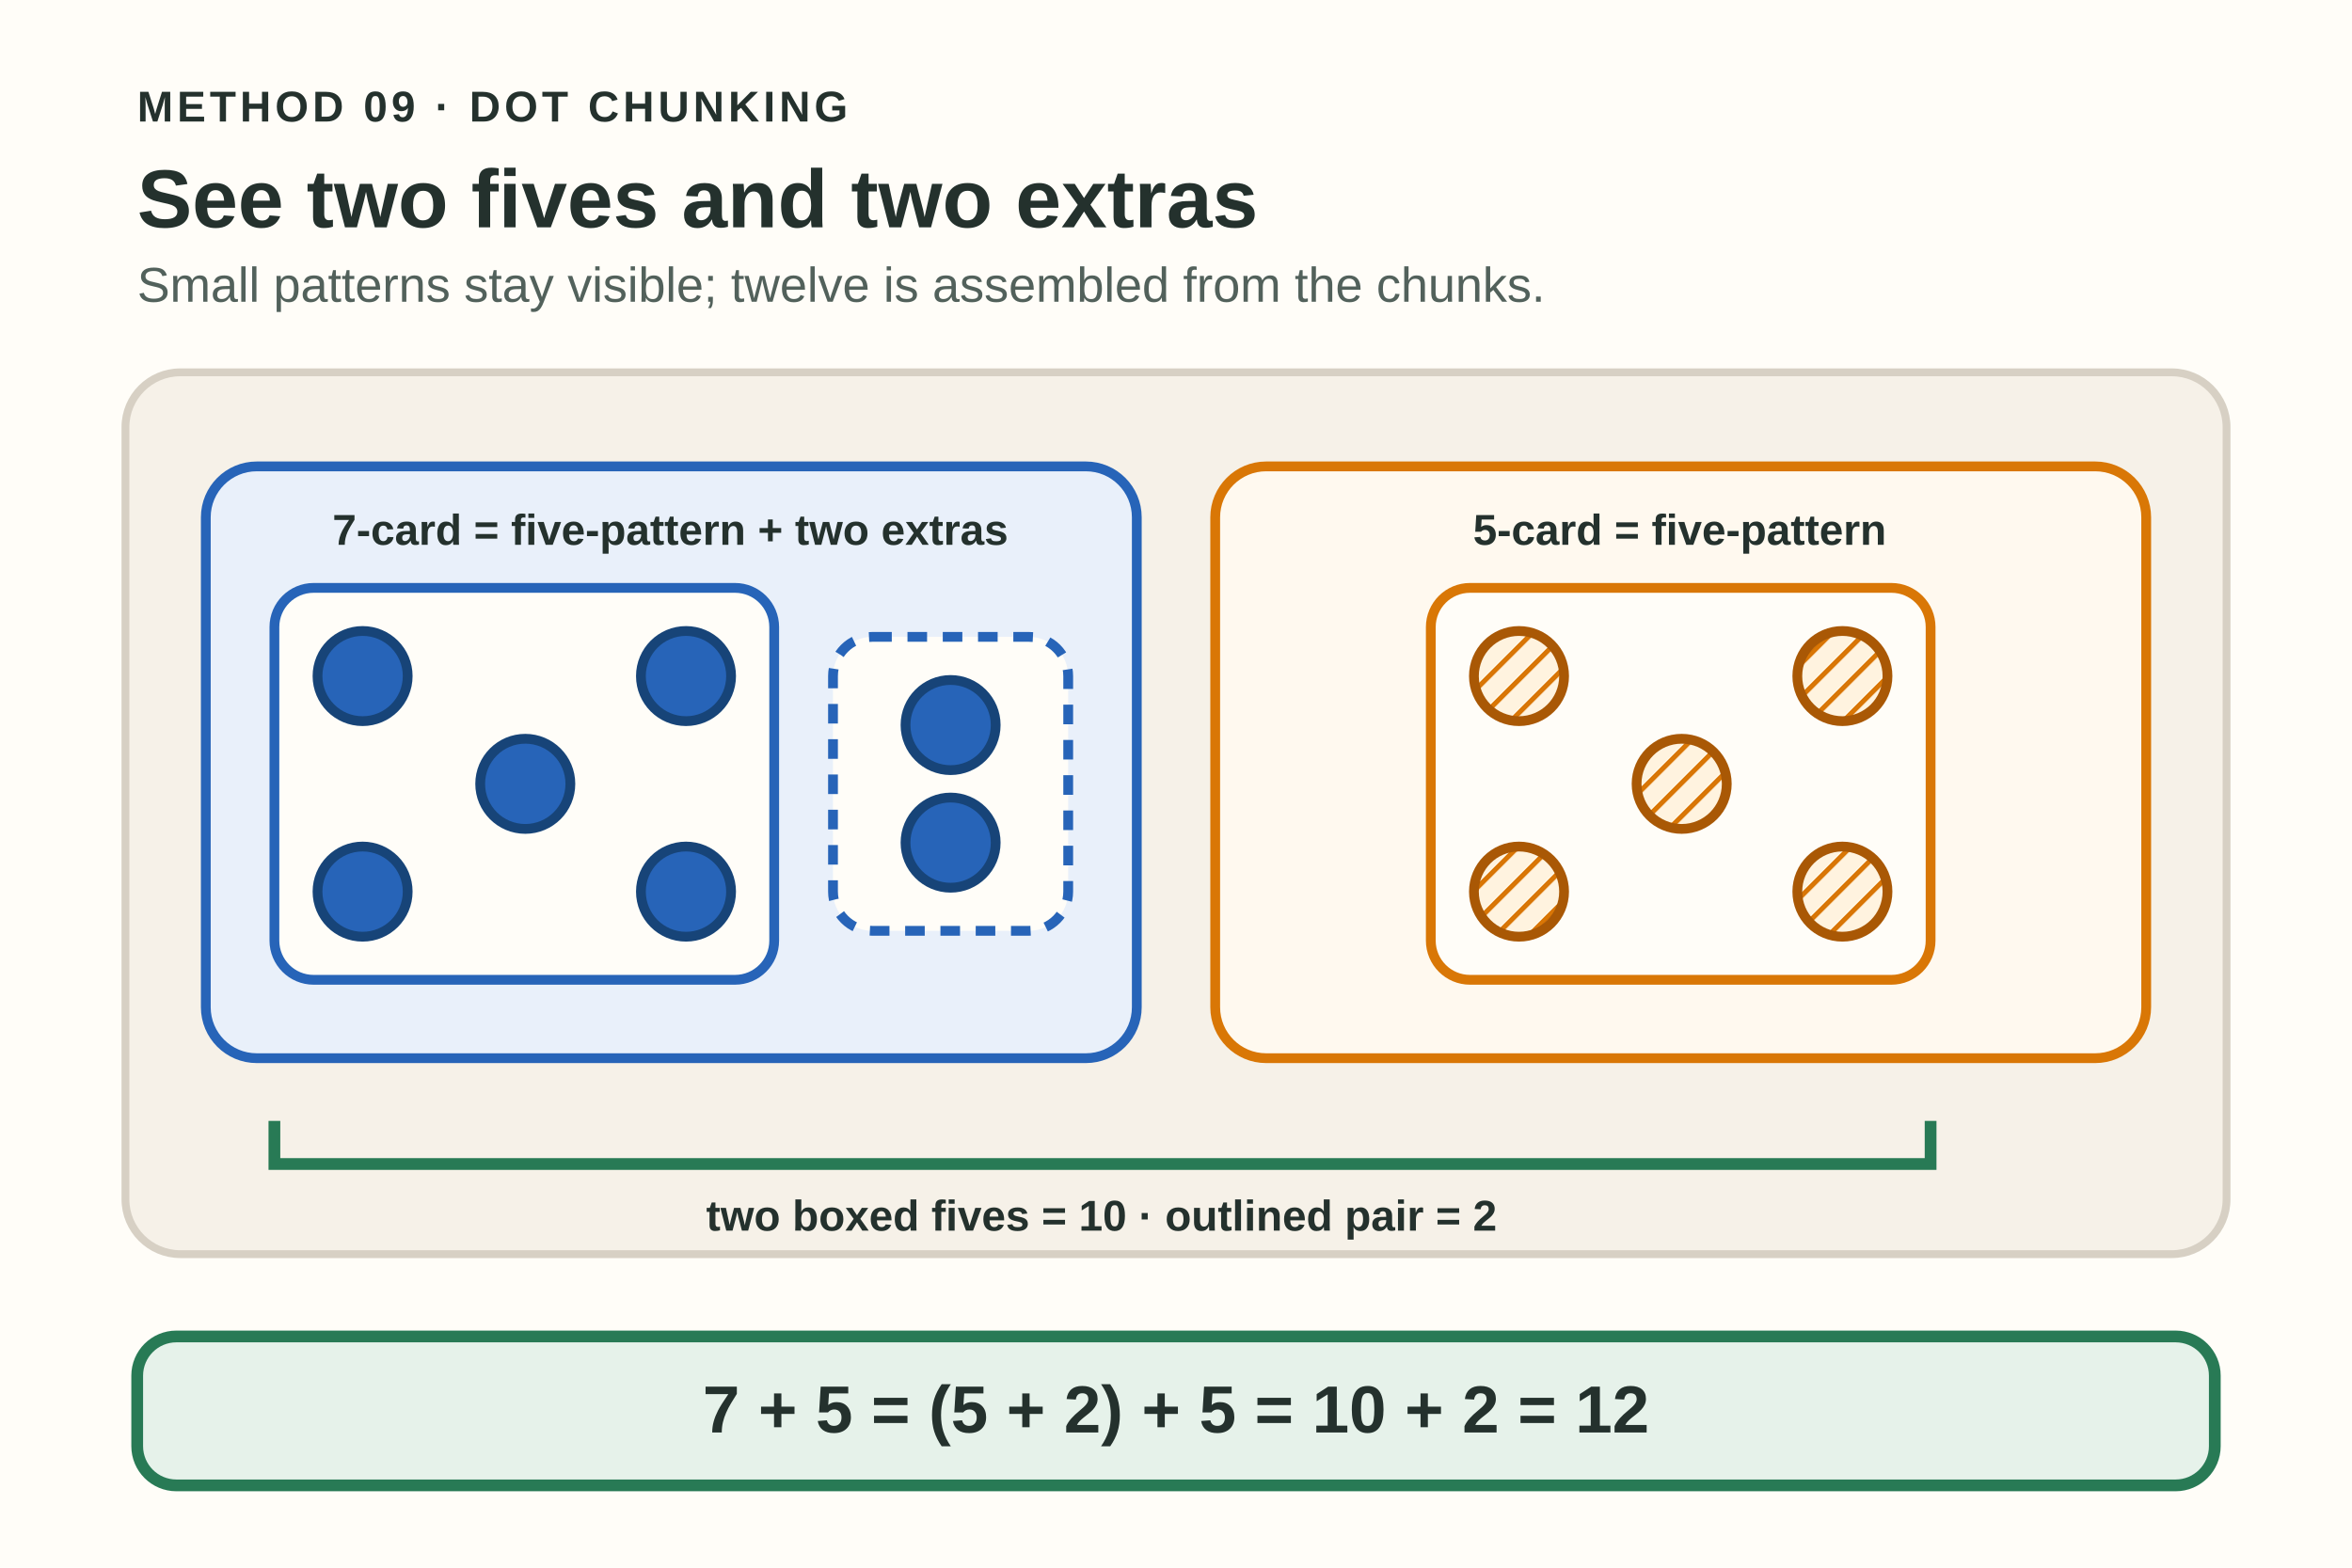
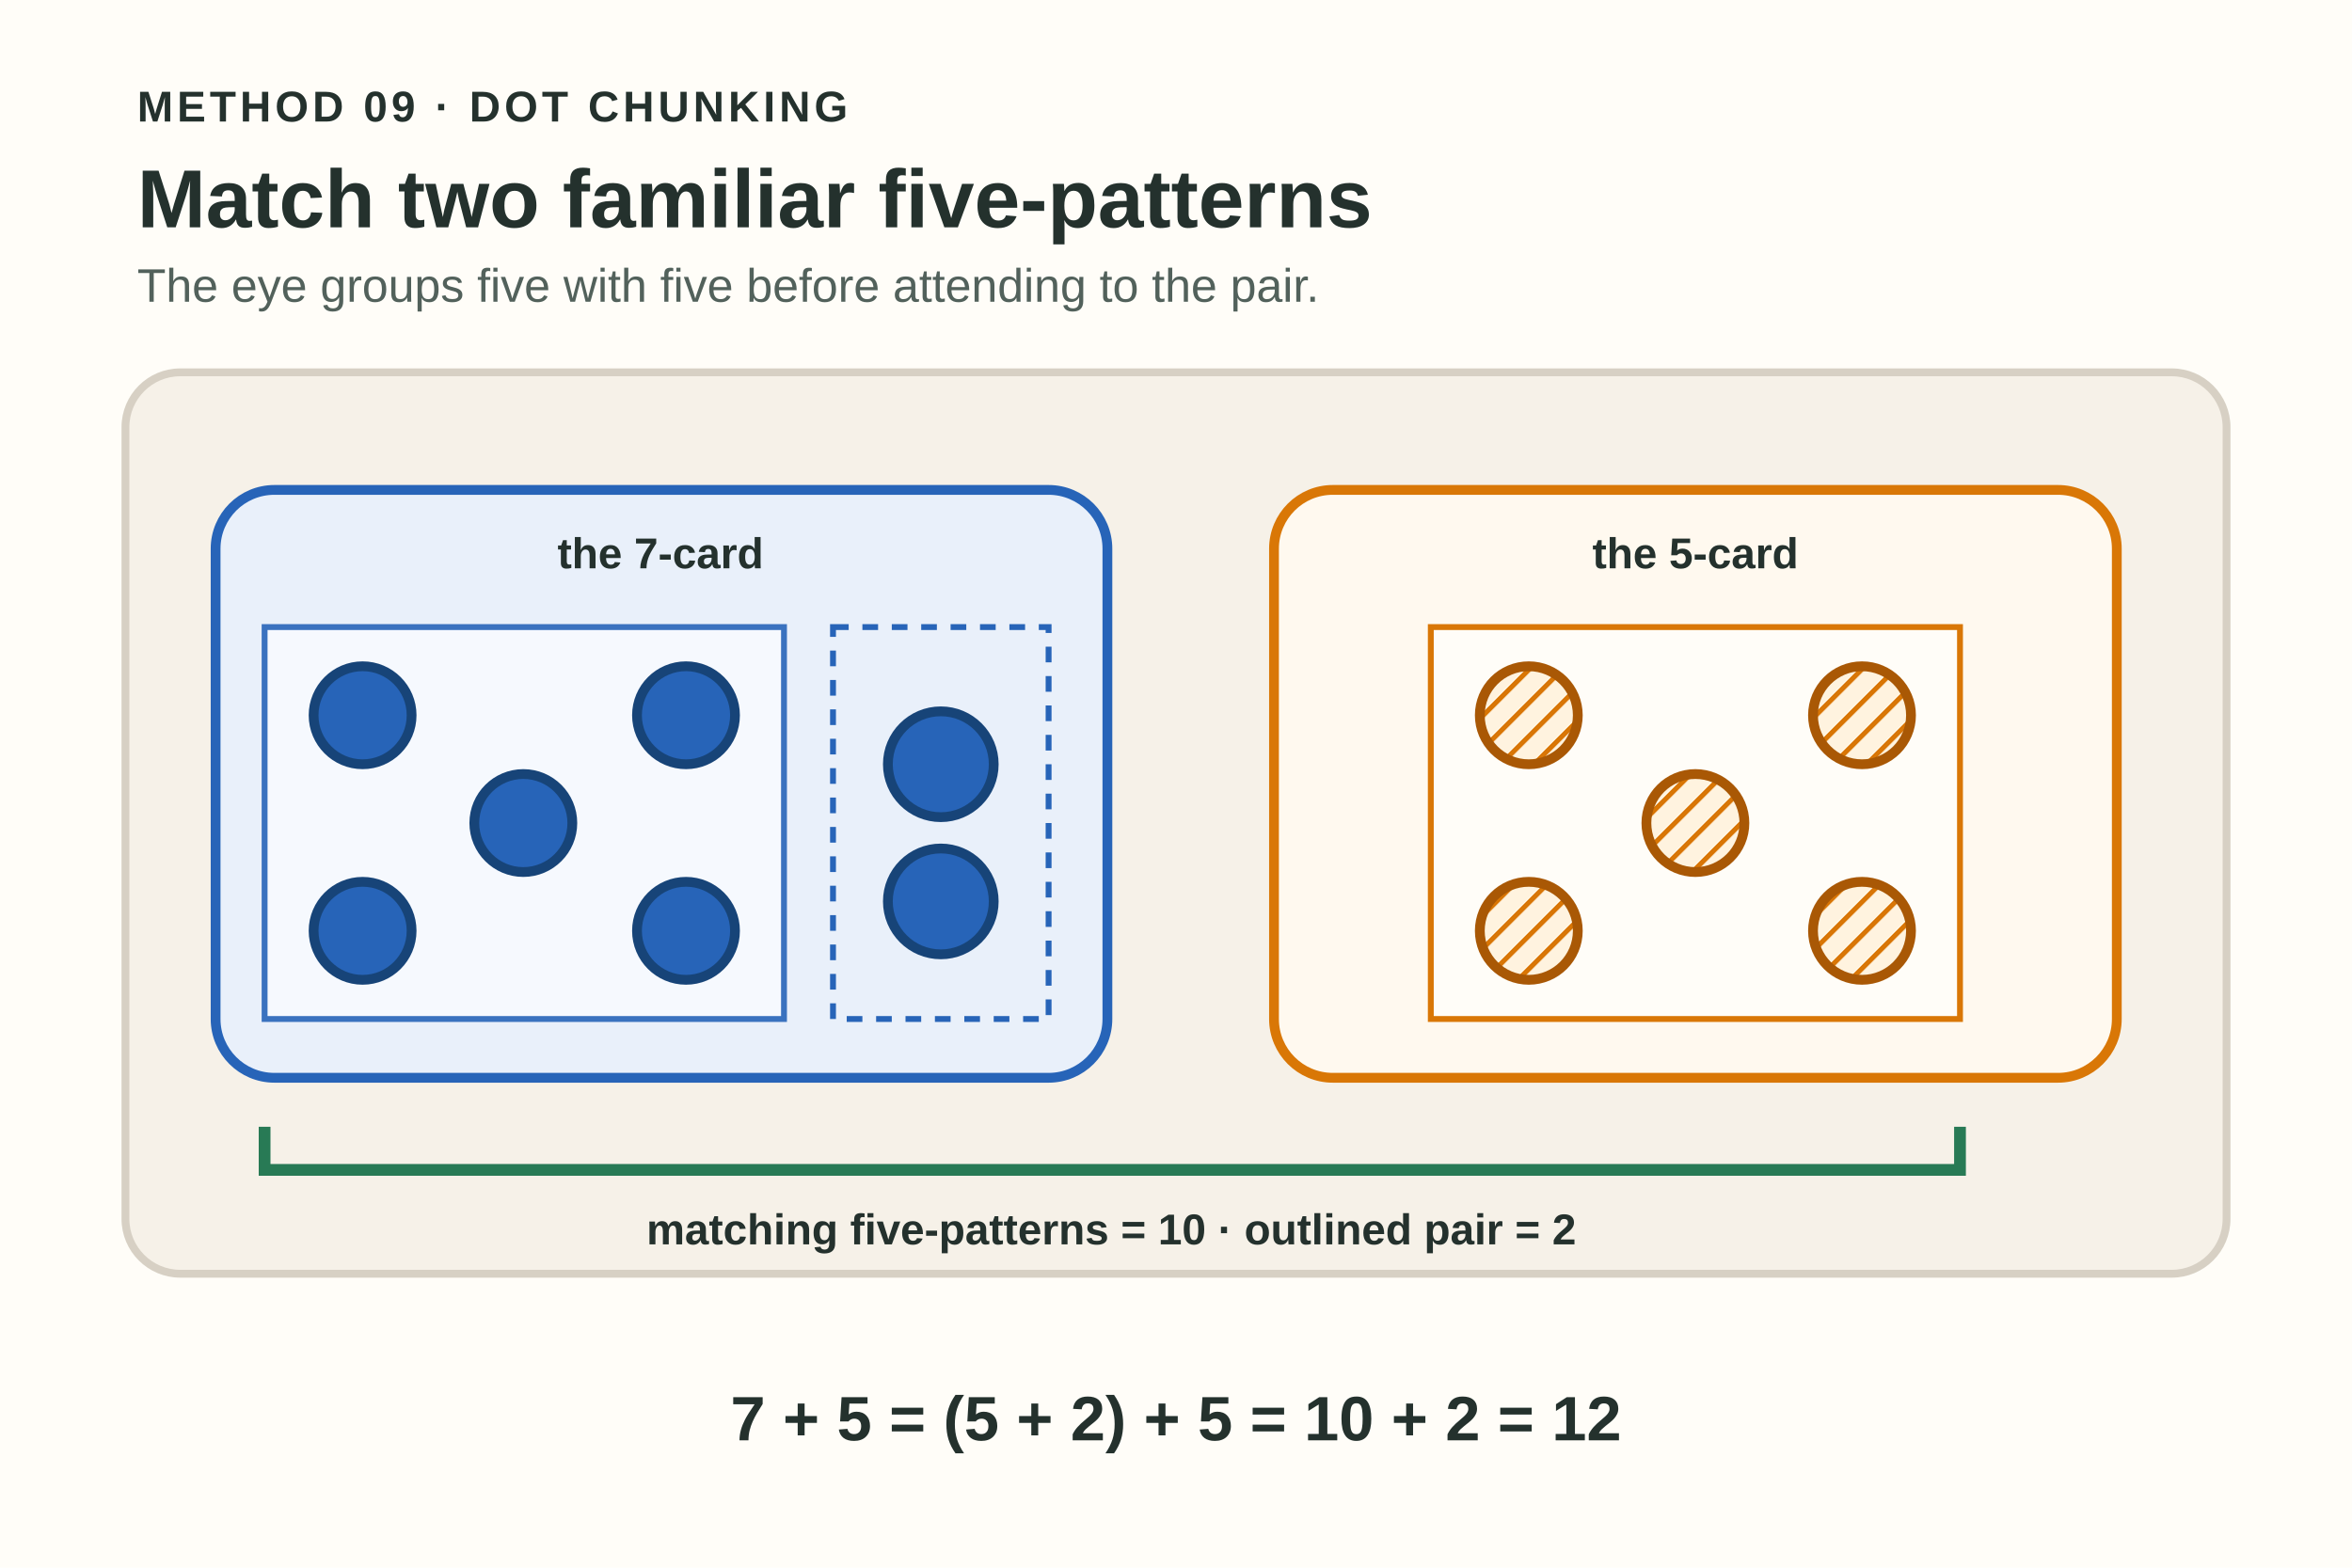
<svg xmlns="http://www.w3.org/2000/svg" width="1200" height="800" viewBox="0 0 1200 800" role="img" aria-labelledby="title desc">
  <defs>
-     <pattern id="hatch" width="12" height="12" patternUnits="userSpaceOnUse" patternTransform="rotate(45)">
+     <pattern id="h" width="12" height="12" patternUnits="userSpaceOnUse" patternTransform="rotate(45)">
      <rect width="12" height="12" fill="#FFF3DF" />
-       <line y2="12" stroke="#D97706" stroke-width="5" />
+       <path d="M0 0v12" stroke="#D97706" stroke-width="5" />
    </pattern>
  </defs>
-   <style>text{font-family:"Trebuchet MS",Arial,sans-serif;fill:#24312D}.eyebrow{font-size:22px;font-weight:700;letter-spacing:2px}.heading{font-size:42px;font-weight:700}.sub{font-size:25px;fill:#52615B}.label{font-size:22px;font-weight:700}.math{font-size:34px;font-weight:700}.a{fill:#2764B8;stroke:#174478;stroke-width:5}.b{fill:url(#hatch);stroke:#A95805;stroke-width:5}</style>
+   <style>text{font-family:"Trebuchet MS",Arial,sans-serif;fill:#24312D}.k{font-size:22px;font-weight:700;letter-spacing:2px}.h1{font-size:42px;font-weight:700}.s{font-size:24px;fill:#52615B}.l{font-size:22px;font-weight:700}.m{font-size:32px;font-weight:700}</style>
  <rect width="1200" height="800" fill="#FFFDF8" />
-   <text x="70" y="62" class="eyebrow">METHOD 09 · DOT CHUNKING</text>
-   <text x="70" y="116" class="heading">See two fives and two extras</text>
-   <text x="70" y="154" class="sub">Small patterns stay visible; twelve is assembled from the chunks.</text>
-   <rect x="64" y="190" width="1072" height="450" rx="28" fill="#F6F1E8" stroke="#D7D0C4" stroke-width="4" />
-   <rect x="105" y="238" width="475" height="302" rx="26" fill="#E9F0FA" stroke="#2764B8" stroke-width="5" />
-   <text x="342" y="278" class="label" text-anchor="middle">7-card = five-pattern + two extras</text>
-   <g aria-label="boxed five-dot pattern from seven">
-     <rect x="140" y="300" width="255" height="200" rx="20" fill="#FFFDF8" stroke="#2764B8" stroke-width="5" />
-     <circle class="a" cx="185" cy="345" r="23" />
-     <circle class="a" cx="350" cy="345" r="23" />
-     <circle class="a" cx="268" cy="400" r="23" />
-     <circle class="a" cx="185" cy="455" r="23" />
-     <circle class="a" cx="350" cy="455" r="23" />
+   <text x="70" y="62" class="k">METHOD 09 · DOT CHUNKING</text>
+   <text x="70" y="116" class="h1">Match two familiar five-patterns</text>
+   <text x="70" y="154" class="s">The eye groups five with five before attending to the pair.</text>
+   <rect x="64" y="190" width="1072" height="460" rx="28" fill="#F6F1E8" stroke="#D7D0C4" stroke-width="4" />
+   <rect x="110" y="250" width="455" height="300" rx="30" fill="#E9F0FA" stroke="#2764B8" stroke-width="5" />
+   <text x="337" y="290" class="l" text-anchor="middle">the 7-card</text>
+   <path d="M135 320h265v200H135Z" fill="#F7FAFE" stroke="#2764B8" stroke-width="3" opacity=".9" />
+   <path d="M425 320h110v200H425Z" fill="none" stroke="#2764B8" stroke-width="3" stroke-dasharray="8 7" />
+   <g fill="#2764B8" stroke="#174478" stroke-width="5">
+     <circle cx="185" cy="365" r="25" />
+     <circle cx="350" cy="365" r="25" />
+     <circle cx="267" cy="420" r="25" />
+     <circle cx="185" cy="475" r="25" />
+     <circle cx="350" cy="475" r="25" />
+     <circle cx="480" cy="390" r="27" />
+     <circle cx="480" cy="460" r="27" />
  </g>
-   <g aria-label="two extra dots from seven">
-     <rect x="425" y="325" width="120" height="150" rx="20" fill="#FFFDF8" stroke="#2764B8" stroke-width="5" stroke-dasharray="10 8" />
-     <circle class="a" cx="485" cy="370" r="23" />
-     <circle class="a" cx="485" cy="430" r="23" />
+   <rect x="650" y="250" width="430" height="300" rx="30" fill="#FFF9EF" stroke="#D97706" stroke-width="5" />
+   <text x="865" y="290" class="l" text-anchor="middle">the 5-card</text>
+   <path d="M730 320h270v200H730Z" fill="#FFFDF8" stroke="#D97706" stroke-width="3" />
+   <g fill="url(#h)" stroke="#A95805" stroke-width="5">
+     <circle cx="780" cy="365" r="25" />
+     <circle cx="950" cy="365" r="25" />
+     <circle cx="865" cy="420" r="25" />
+     <circle cx="780" cy="475" r="25" />
+     <circle cx="950" cy="475" r="25" />
  </g>
-   <rect x="620" y="238" width="475" height="302" rx="26" fill="#FFF9EF" stroke="#D97706" stroke-width="5" />
-   <text x="857" y="278" class="label" text-anchor="middle">5-card = five-pattern</text>
-   <g aria-label="boxed five-dot pattern from five">
-     <rect x="730" y="300" width="255" height="200" rx="20" fill="#FFFDF8" stroke="#D97706" stroke-width="5" />
-     <circle class="b" cx="775" cy="345" r="23" />
-     <circle class="b" cx="940" cy="345" r="23" />
-     <circle class="b" cx="858" cy="400" r="23" />
-     <circle class="b" cx="775" cy="455" r="23" />
-     <circle class="b" cx="940" cy="455" r="23" />
-   </g>
-   <path d="M140 572v22h845v-22" fill="none" stroke="#287A55" stroke-width="6" />
-   <text x="562" y="628" class="label" text-anchor="middle">two boxed fives = 10 · outlined pair = 2</text>
-   <rect x="70" y="682" width="1060" height="76" rx="20" fill="#E6F2EA" stroke="#287A55" stroke-width="6" />
-   <text x="600" y="731" class="math" text-anchor="middle">7 + 5 = (5 + 2) + 5 = 10 + 2 = 12</text>
+   <path d="M135 575v22h865v-22" fill="none" stroke="#287A55" stroke-width="6" />
+   <text x="567" y="635" class="l" text-anchor="middle">matching five-patterns = 10 · outlined pair = 2</text>
+   <text x="600" y="735" class="m" text-anchor="middle" fill="#287A55">7 + 5 = (5 + 2) + 5 = 10 + 2 = 12</text>
</svg>
